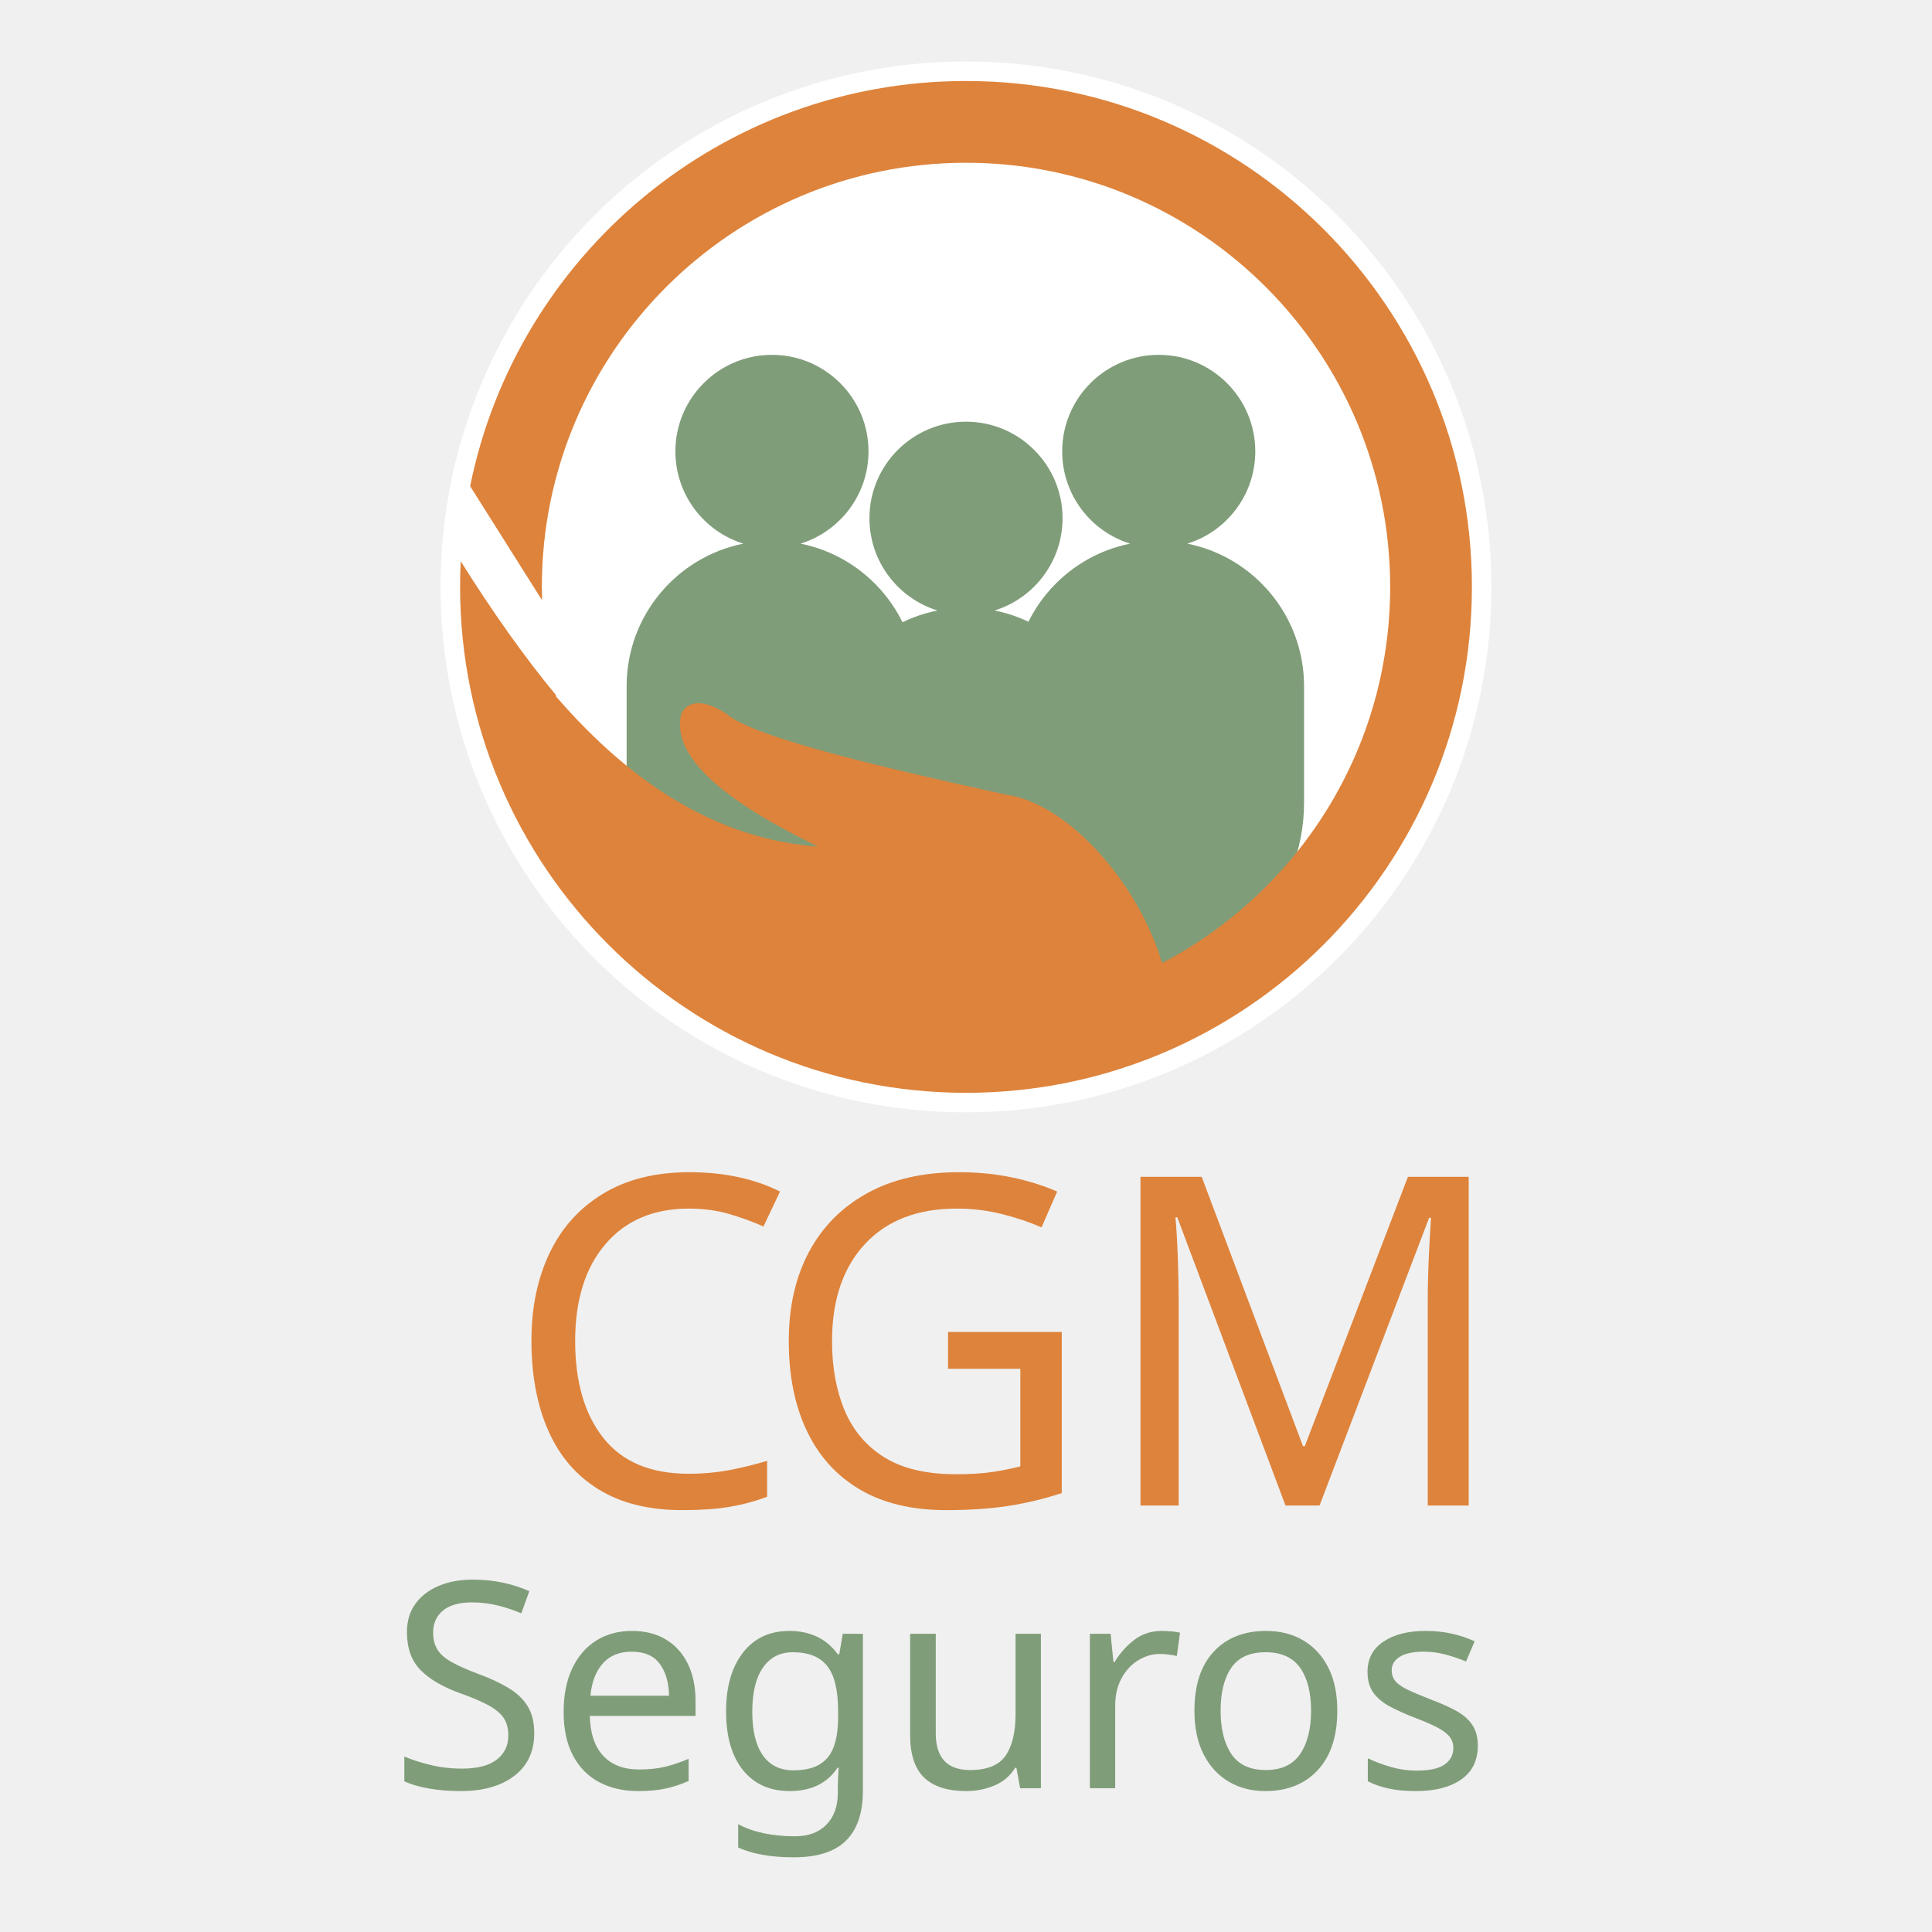
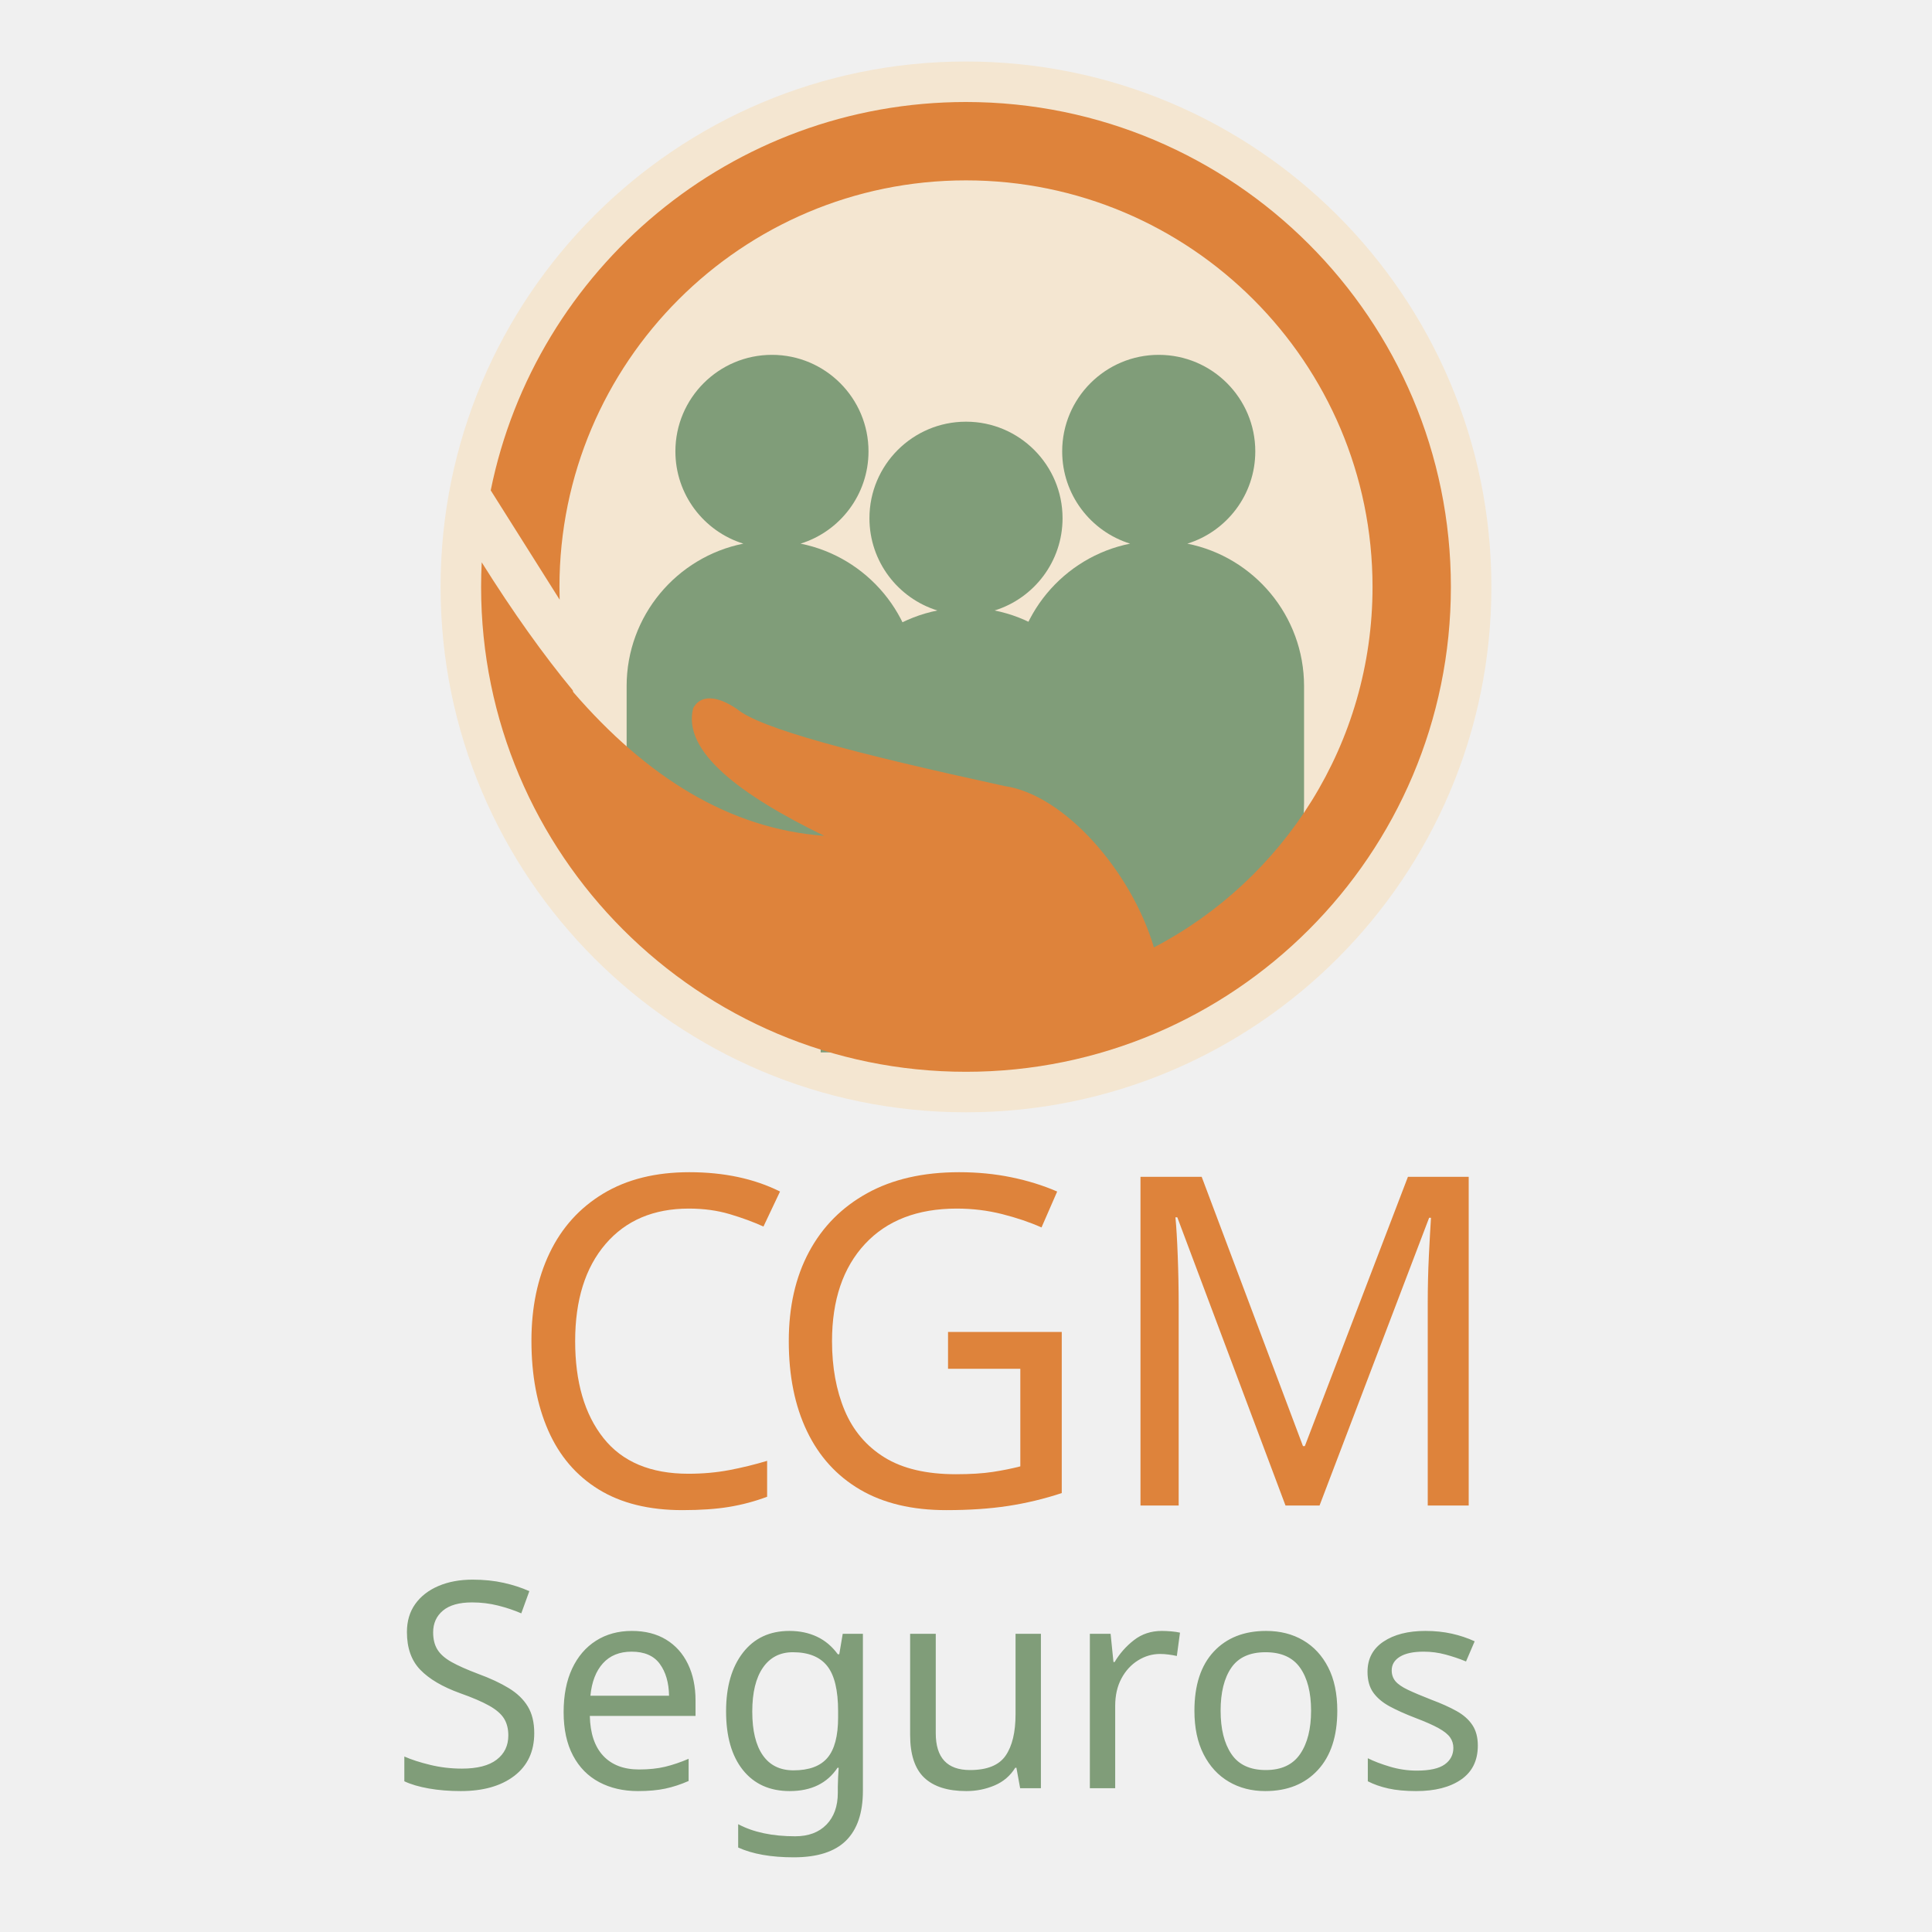
<svg xmlns="http://www.w3.org/2000/svg" width="100%" height="100%" viewBox="0 0 2000 2000" version="1.1" xml:space="preserve" style="fill-rule:evenodd;clip-rule:evenodd;stroke-linejoin:round;stroke-miterlimit:2;">
  <rect id="logo-with-name-v" x="0" y="0" width="2000" height="2000" style="fill:none;" />
  <g id="logo-with-name-v1">
    <g transform="matrix(2.85933,0,0,2.85933,-492.798,-2124.83)">
      <g transform="matrix(166.667,0,0,166.667,692.08,1288.18)">
            </g>
      <text x="354.58px" y="1288.18px" style="font-family:'Phosphate-Solid', 'Phosphate';font-size:166.667px;fill:rgb(222,131,59);">C<tspan x="447.747px 563.913px " y="1288.18px 1288.18px ">GM</tspan>
      </text>
    </g>
    <g transform="matrix(1.78903,0,0,1.78903,63.0016,-453.463)">
      <g transform="matrix(166.667,0,0,166.667,856.413,1288.18)">
            </g>
      <text x="190.247px" y="1288.18px" style="font-family:'Phosphate-Solid', 'Phosphate';font-size:166.667px;fill:rgb(128,157,121);">Seguros</text>
    </g>
    <g transform="matrix(0.738644,0,0,0.738644,261.356,-131.08)">
      <g transform="matrix(1.27077,0,0,1.27077,-1007.12,184.59)">
-         <circle cx="1579.44" cy="641.665" r="579.445" style="fill:white;" />
+         <circle cx="1579.44" cy="641.665" r="579.445" style="fill:rgb(244,230,209);" />
      </g>
      <g transform="matrix(-1.91746,0,0,1.91746,2795.56,-366.557)">
        <path d="M957.338,729.925C986.093,721.004 1007,694.178 1007,662.506C1007,623.556 975.379,591.933 936.429,591.933C897.479,591.933 865.856,623.556 865.856,662.506C865.856,694.178 886.765,721.004 915.52,729.925C866.895,739.648 830.211,782.614 830.211,834.082L830.211,919.407C830.211,954.816 844.277,988.775 869.315,1013.81C894.353,1038.85 928.312,1052.92 963.721,1052.92L1042.65,1052.92L1042.65,834.082C1042.65,782.614 1005.96,739.648 957.338,729.925Z" style="fill:rgb(128,157,121);" />
      </g>
      <g transform="matrix(1.91746,0,0,1.91746,-1067.52,-460.238)">
        <path d="M830.211,834.082C830.211,782.614 866.895,739.648 915.52,729.925C886.765,721.004 865.856,694.178 865.856,662.506C865.856,623.556 897.479,591.933 936.429,591.933C975.379,591.933 1007,623.556 1007,662.506C1007,694.178 986.093,721.004 957.338,729.925C1005.96,739.648 1042.65,782.614 1042.65,834.082L1042.65,1052.92L963.721,1052.92C928.312,1052.92 894.353,1038.85 869.315,1013.81C844.277,988.775 830.211,954.816 830.211,919.407L830.211,834.082Z" style="fill:rgb(128,157,121);" />
      </g>
      <g transform="matrix(-1.91746,0,0,1.91746,3065.68,-460.238)">
        <path d="M957.338,729.925C986.093,721.004 1007,694.178 1007,662.506C1007,623.556 975.379,591.933 936.429,591.933C897.479,591.933 865.856,623.556 865.856,662.506C865.856,694.178 886.765,721.004 915.52,729.925C866.895,739.648 830.211,782.614 830.211,834.082L830.211,919.407C830.211,954.816 844.277,988.775 869.315,1013.81C894.353,1038.85 928.312,1052.92 963.721,1052.92L1042.65,1052.92L1042.65,834.082C1042.65,782.614 1005.96,739.648 957.338,729.925Z" style="fill:rgb(128,157,121);" />
      </g>
-       <g transform="matrix(2.28137,0,0,2.28137,-1474.06,-783.724)">
+       <g transform="matrix(2.18662,0,0,2.18662,-1371.32,-709.646)">
        <path d="M1204.91,1012.94C1288.15,969.423 1345.03,882.233 1345.03,781.865C1345.03,638.057 1228.27,521.303 1084.46,521.303C940.656,521.303 823.902,638.057 823.902,781.865C823.902,784.606 823.944,787.337 824.028,790.058L779.848,719.986C808.569,578.061 934.122,471.078 1084.46,471.078C1255.99,471.078 1395.25,610.337 1395.25,781.865C1395.25,953.393 1255.99,1092.65 1084.46,1092.65C912.936,1092.65 773.677,953.393 773.677,781.865C773.677,776.584 773.809,771.333 774.07,766.116C774.085,766.14 774.1,766.165 774.115,766.189C774.113,766.183 774.112,766.178 774.11,766.172C774.139,766.221 774.168,766.27 774.196,766.319C794.021,797.946 813.812,825.675 832.421,848.145C832.519,848.517 832.617,848.889 832.717,849.261C879.784,903.719 932.71,936.927 993.565,941.408C939.854,915.223 902.559,887.397 909.592,859.626C914.218,850.981 924.618,851.215 937.778,860.209C952.658,872.561 1012.24,888.371 1109.25,909.52C1147.77,915.081 1190.6,964.468 1204.91,1012.94Z" style="fill:rgb(222,131,59);" />
      </g>
    </g>
  </g>
</svg>
